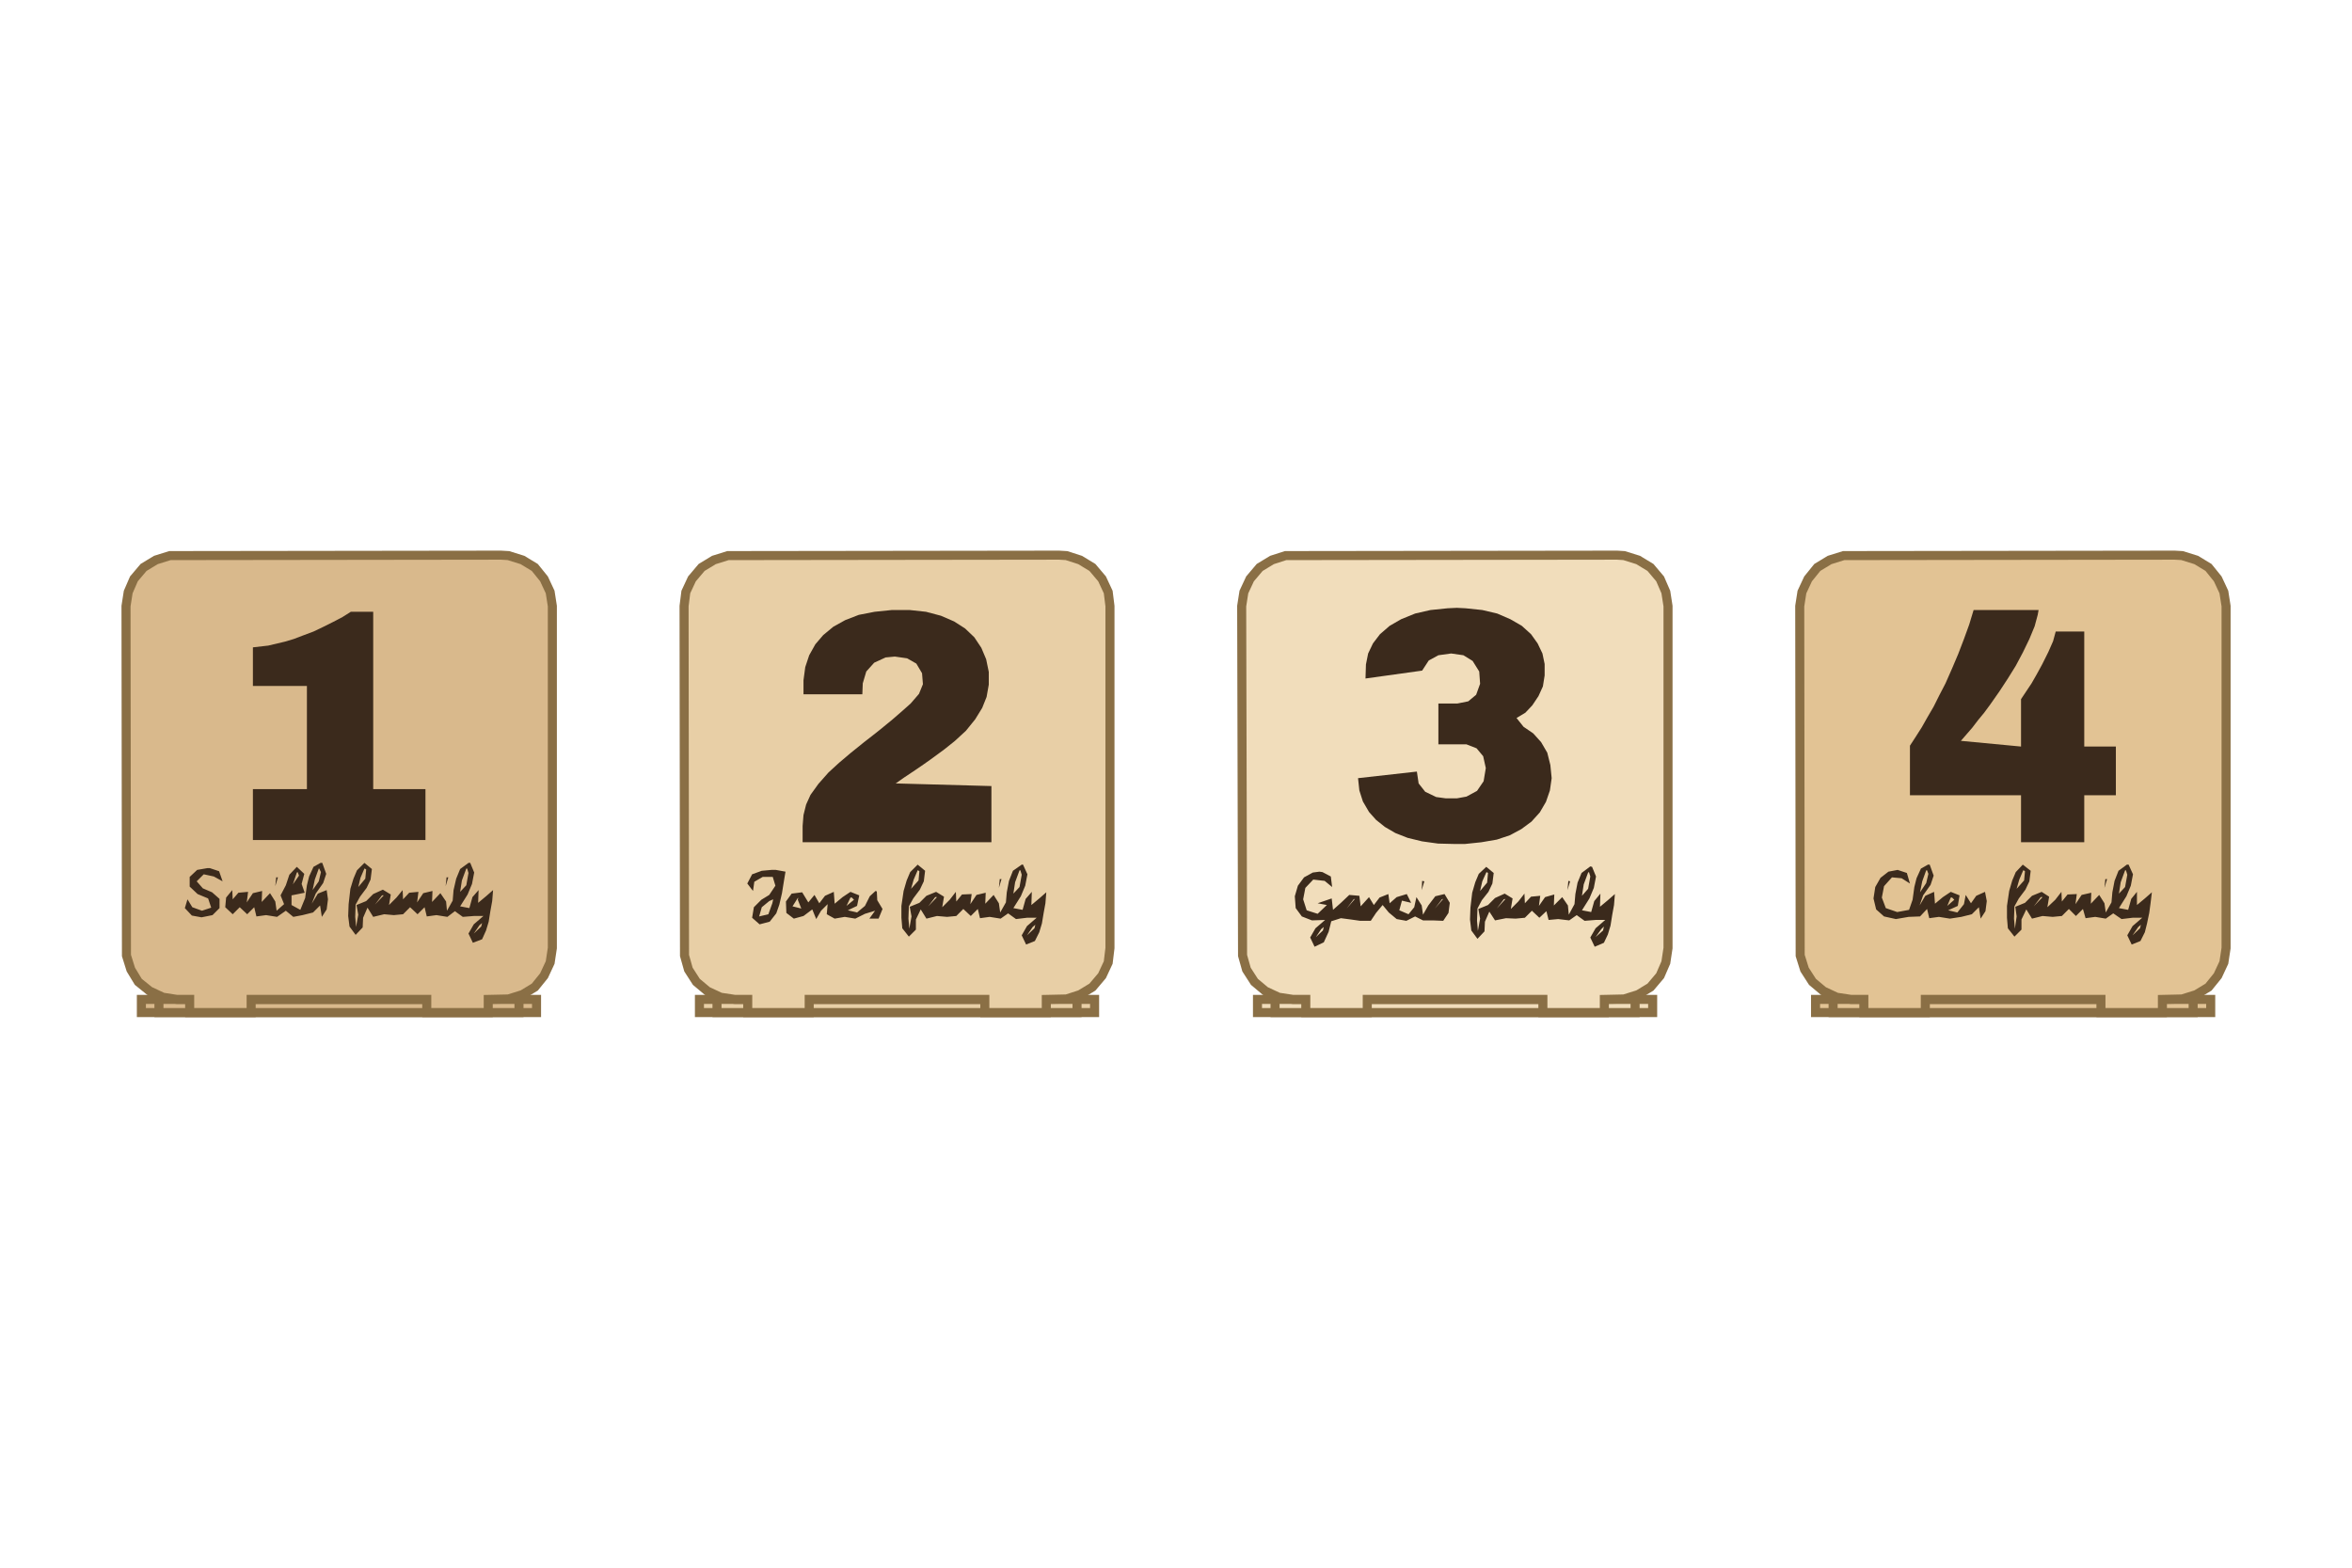
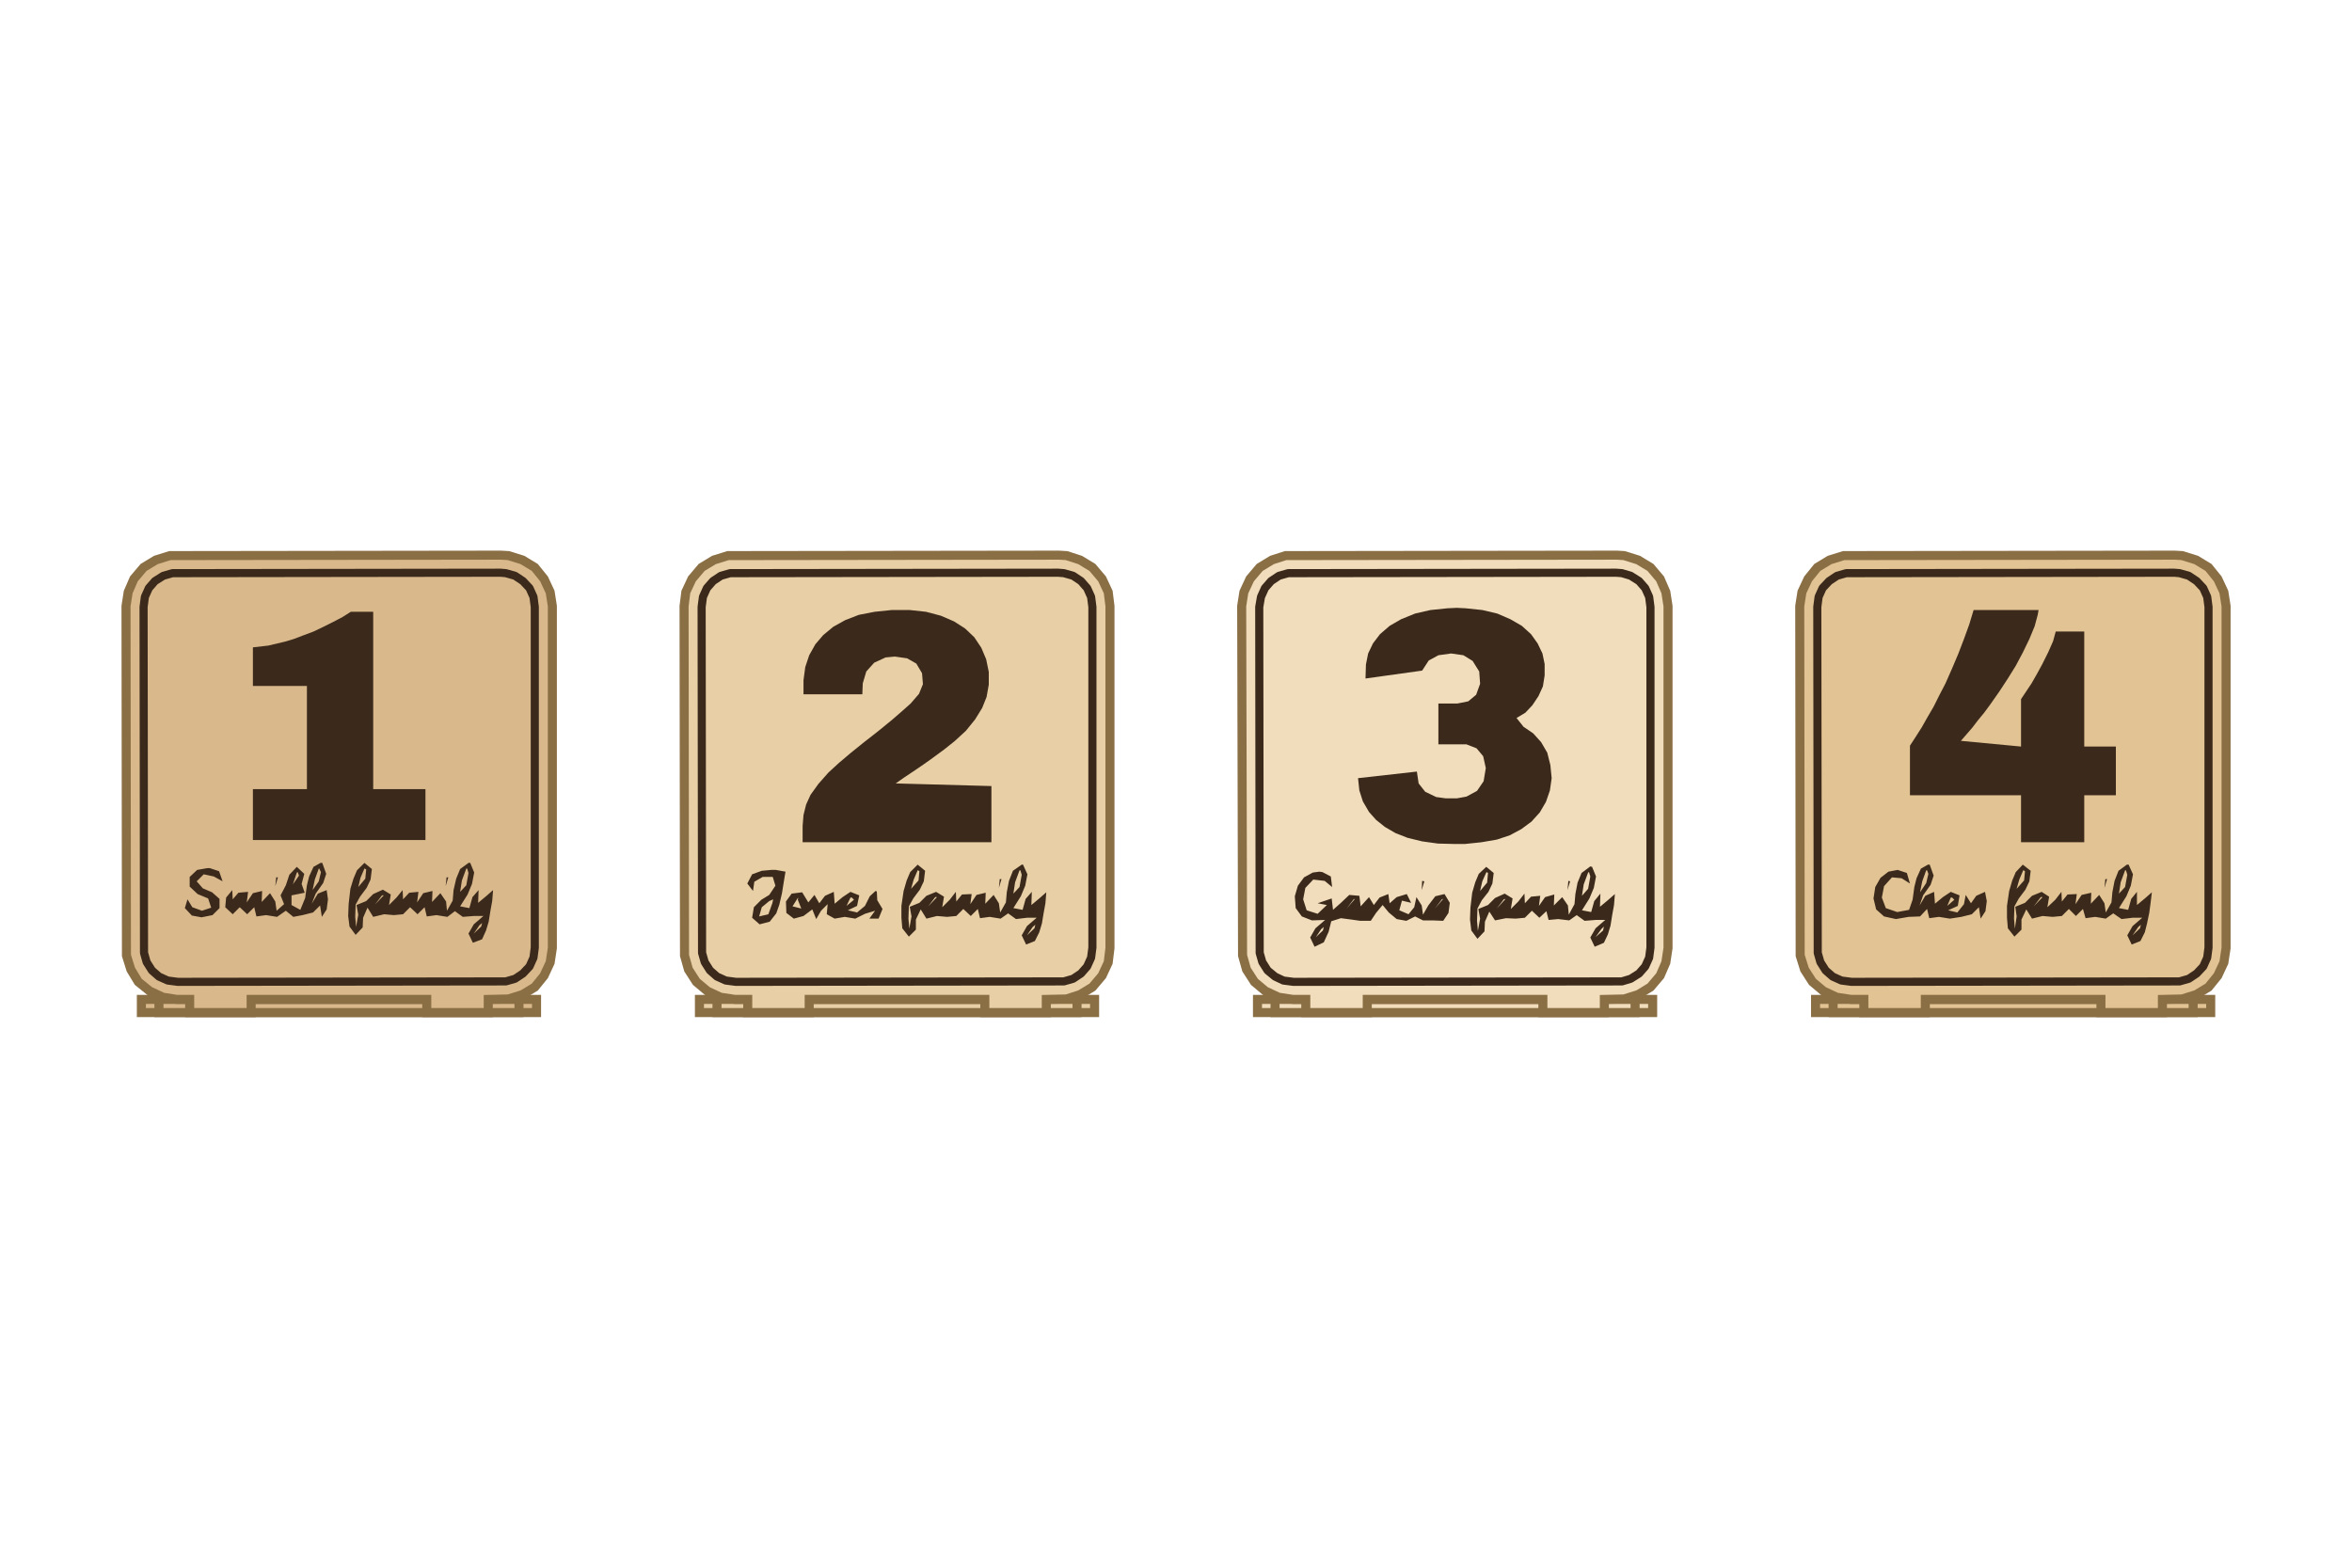
<svg xmlns="http://www.w3.org/2000/svg" width="300" height="200" viewBox="-28.7 -28.7 535.68 161.59">
  <path fill="#D9B98C" fill-rule="evenodd" stroke="#8A6F45" stroke-width="2.06" d="M3.5 101.2h90v3h-90Z" />
  <path fill="#E8CFA6" fill-rule="evenodd" stroke="#8A6F45" stroke-width="2.06" d="M130.6 101.2h90v3h-90Z" />
  <path fill="#F1DDBB" fill-rule="evenodd" stroke="#8A6F45" stroke-width="2.06" d="M257.7 101.2h90v3h-90Z" />
  <path fill="#E2C394" fill-rule="evenodd" stroke="#8A6F45" stroke-width="2.06" d="M384.8 101.2h90v3h-90Z" />
  <path fill="#D9B98C" fill-rule="evenodd" stroke="#8A6F45" stroke-width="2.06" d="M7.5 101.2h82v3h-82Z" />
  <path fill="#E8CFA6" fill-rule="evenodd" stroke="#8A6F45" stroke-width="2.06" d="M134.6 101.2h82v3h-82Z" />
  <path fill="#F1DDBB" fill-rule="evenodd" stroke="#8A6F45" stroke-width="2.06" d="M261.7 101.2h82v3h-82Z" />
  <path fill="#E2C394" fill-rule="evenodd" stroke="#8A6F45" stroke-width="2.06" d="M388.8 101.2h82v3h-82Z" />
  <path fill="#D9B98C" fill-rule="evenodd" stroke="#8A6F45" stroke-width="2.06" d="m87.1.1 3.2 1 2.8 1.7 2.1 2.6 1.4 3 .5 3.2v77.9l-.5 3.3-1.4 3-2.1 2.6-2.8 1.7-3.2 1-4.6.1v3h-14v-3h-40v3h-14v-3h-2.9l-3.2-.5-3-1.4-2.6-2.1-1.7-2.8-1-3.2L0 11.6l.5-3.2 1.3-3L4 2.8l2.8-1.7 3.2-1L85.4 0Z" />
  <path fill="#3B2A1C" fill-rule="evenodd" d="m78.4 70.1.9 2.2-.5 2.6-1 2.4-1.7 2.7 2.1.4.7-2.5 1.4-1.6-.1 2.9 1.8-1.5 1.6-1.4-.2 2.5L83 81l-.4 2.5-.6 2-.9 2-2.1.8-1-2.1 1.2-2.1 2.2-1.9h-2.2l-2.5.2-1.8-1.3-1.7 1.3-2.5-.4-2.2.3-.5-2.1-1.6 1.6-1.7-1.6-1.6 1.6-2.1.2-2.2-.2-2.5.6-1.3-2.1-1 2.3-.1 2.2-1.6 1.7-1.4-1.9-.3-2.4.1-2.7.4-3.5.7-2.3.8-1.9 1.7-1.7 1.7 1.4-.3 2.4-.9 1.9-1.5 2-1 1.8-.1 2.8.2 2.3.5-2.8-.4-2.2 2.2-.9 1.6-1.6 2.2-1 1.8 1.1-.4 2.4 1.7-1.7 1.4-1.7.1 2.1 1.4-1.5 2.1-.2-.3 2.4 1.4-2.1 2.1-.5-.1 2.5 1.9-2 1.3 1.9.2 2.1 1.3-2.3.2-2.4.6-2.6.9-2.2 1.9-1.4Zm2.1 14.2-1.3 1.9 1.7-1.6.2-.8Zm-22.2-6.8-1.6 2.1 2-2.1Zm19.2-6.1-1 2.7-.4 2.6 1.4-1.5.5-2.8-.3-1Zm-23.2 0-.9 2.1-.5 2.1 1.6-1.9.2-2.1-.3-.2Zm-35.2-.1 2.1.7.8 2.3-2-1.1-2.3-.5-1.6 1.6 1.4 1.6 2.1.9 1.7 1.5v2.1L19.7 82l-2.5.5-2.2-.4-1.6-1.7.6-2 1.1 1.8 2.2.8 2.1-.7-.7-2.1-2.4-1-1.8-1.7v-2.2l1.7-1.6 2.3-.4Zm25.6-1.2.9 2.5-.7 2.1-1.7 2.4-.9 2.3 1.4-2.3 2-.8.3 2.1-.3 2.3-1.1 1.7-.4-2.6-1.6 1.6-2.4.6-2.1.4-1.7-1.4-2 1.4-2.5-.4-2.2.3-.5-2.1-1.6 1.6-1.7-1.6-1.6 1.6-1.7-1.6.2-2.2 1.4-1.7.1 2.1 1.3-1.5 2.2-.2-.3 2.4 1.4-2.1 2.1-.5-.1 2.5 1.9-2 1.2 1.9.3 2.1 1.7-1.5-.8-2 1.2-2.3.8-2.4 1.7-1.8 1.7 1.6-.6 2.3.7 2-3 .6v2.2l2 1.1 1.1-2.7.4-2.9.5-2 1-2.2 1.6-.9Zm-.8 1.3-.9 2.5-.5 2.4 1.4-2 .5-2.1-.4-.8Zm-5 .9L38 75l1.4-2-.3-.8Zm-4.3 1.1-.6 2 .2-2Zm38.8 0-.6 2 .2-2ZM56.3 53.3h11.9v11.6H28.9V53.3h12.3V29.8H28.9V21l3.5-.4 3.8-.9 2-.6 2.1-.8 2.4-.9 2.3-1.1 2.2-1.1 2.1-1.1 1.9-1.2h5.1Z" />
+   <path fill="none" stroke="#3B2A1C" stroke-linecap="round" stroke-linejoin="round" stroke-width="1.85" d="m86.5 4.1 2.1.6 1.8 1.2 1.5 1.6.9 2 .3 2.3v77.6l-.3 2.3-.9 2-1.5 1.6-1.8 1.2-2.1.6-74.7.1-2.3-.3-2-.9-1.6-1.4-1.2-1.9-.6-2.1L4 11.8l.3-2.3.9-2 1.4-1.6 1.9-1.2 2.1-.6L85.3 4z" />
  <path fill="#E8CFA6" fill-rule="evenodd" stroke="#8A6F45" stroke-width="2.06" d="m214.2.1 3.1 1 2.8 1.7 2.2 2.6 1.4 3 .4 3.2v77.9l-.4 3.3-1.4 3-2.2 2.6-2.8 1.7-3.1 1-4.6.1v3h-14v-3h-40v3h-14v-3h-2.9l-3.3-.5-3-1.4-2.5-2.1-1.8-2.8-.9-3.2-.1-79.6.4-3.2 1.4-3 2.2-2.6 2.8-1.7 3.2-1 75.4-.1Z" />
  <path fill="#3B2A1C" fill-rule="evenodd" d="m204.3 70.5 1 2.2-.5 2.6-1 2.4-1.7 2.7 2.1.4.7-2.5 1.4-1.6-.1 3 1.8-1.5 1.6-1.4-.2 2.5-.4 2.2-.4 2.4-.6 2-1 2-2 .8-1-2.1 1.2-2.1 2.2-1.9h-2.2l-2.5.3-1.8-1.3-1.7 1.2-2.5-.4-2.2.3-.5-2.1-1.6 1.6-1.7-1.6-1.6 1.6-2.1.2-2.3-.2-2.4.6-1.3-2.1-1.1 2.3v2.3l-1.6 1.6-1.5-1.9-.2-2.4v-2.7l.5-3.4.7-2.4.8-1.9 1.7-1.7 1.7 1.4-.3 2.4-.9 1.9-1.5 2-1 1.8-.1 2.8.2 2.3.5-2.8-.4-2.2 2.2-.9 1.6-1.6 2.2-.9 1.8 1.1-.4 2.4 1.7-1.7 1.4-1.8.1 2.2 1.3-1.6 2.2-.1-.3 2.3 1.4-2.1 2.1-.5-.1 2.5 1.9-2 1.2 1.9.3 2.1 1.3-2.3.2-2.3.5-2.6.9-2.3 2-1.4Zm2.2 14.2-1.3 1.9 1.7-1.6.2-.8Zm-22.2-6.8-1.6 2.1 2-2.1Zm19.2-6.1-1 2.7-.4 2.6 1.4-1.5.5-2.8-.3-1Zm-23.2 0-.9 2.1-.6 2.1 1.7-1.9.2-2.1-.3-.2Zm-32.3-.1 2.2.4-.4 2.4-.4 2.5-.6 2.6-.7 2-1.5 1.9-2.3.6-1.7-1.5.4-2.4 1.7-1.7 1.8-1.1 1.4-2.1-.6-2H145l-1.9 1.1-.3 2.1-1.3-1.7 1.1-2.1 2.2-.8 2.2-.2Zm-1.5 7.1-1.7 1.4-.6 2.1 2.1-.5.9-2.5.2-.9Zm24.5-2.2.1 2 1.2 2-.9 2.2h-2.1l1.3-1.8-2.3.7-2.2 1.1-2.4-.4-2.3.4-1.8-1 .2-2.3-1.5 1.5-1.1 1.9-.9-2.2-2 1.5-2.2.6-1.7-1.3-.1-2.6 1.3-1.8 2.4-.3 1.4 2.3 1.4-1.7 1.1 1.9 1.3-1.7 2-.9.2 2.7 1.8-1.5 1.8-1.2 2 .8-.5 2.4-2.1 1 2.1.5 1.8-1.5 1.1-2.2 1.3-1.2Zm-18 1.5-1.2 1.9 2 .5-.8-2 .1-.4Zm12-.1-.9 1.9 1.7-1.4-.5-.5Zm34.4-4.2-.6 2 .2-2Zm-20.9-61.3 3.7.4 3.4.9 3 1.3 2.5 1.6 2.1 2 1.6 2.4 1.1 2.6.6 2.9v2.9l-.5 2.8-1 2.5-1.6 2.6-2.1 2.6-2.5 2.3-2.5 2-3 2.2-1.7 1.2-1.9 1.3-2.4 1.6-2 1.4 21.8.6v12.8h-43v-3.7l.2-2.5.6-2.4 1-2.2 1.8-2.5 2.3-2.6 2.4-2.2 2.6-2.2 3.1-2.5 1.8-1.4 1.9-1.5 2.8-2.3 2.3-2 1.8-1.6 1.9-2.2.9-2.2-.2-2.5-1.3-2.2-2.1-1.2-2.8-.4-2.1.2-2.6 1.2-1.8 2-.8 2.7-.1 2.5h-13.4v-3.2l.4-3 .9-2.7 1.4-2.5 1.8-2.1 2.3-1.9 2.7-1.5 3.1-1.2 3.6-.7 3.9-.4h2.1Z" />
+   <path fill="none" stroke="#3B2A1C" stroke-linecap="round" stroke-linejoin="round" stroke-width="1.85" d="m213.6 4.1 2.1.6 1.8 1.2 1.4 1.6.9 2 .3 2.3v77.6l-.3 2.3-.9 2-1.4 1.6-1.8 1.2-2.1.6-74.7.1-2.3-.3-2-.9-1.6-1.4-1.2-1.9-.6-2.1-.1-78.8.3-2.3.9-2 1.4-1.6 1.8-1.2 2.1-.6 74.7-.1z" />
  <path fill="#F1DDBB" fill-rule="evenodd" stroke="#8A6F45" stroke-width="2.06" d="m341.2.1 3.2 1 2.8 1.7 2.2 2.6 1.3 3 .5 3.2v77.9l-.5 3.3-1.3 3-2.2 2.6-2.8 1.7-3.2 1-4.5.1v3h-14v-3h-40v3h-14v-3h-2.9l-3.3-.5-3-1.4-2.5-2.1-1.8-2.8-.9-3.2-.2-79.6.5-3.2 1.4-3 2.2-2.6 2.8-1.7 3.1-1 75.5-.1Z" />
  <path fill="#3B2A1C" fill-rule="evenodd" d="m272.5 72.2 1.9 1 .3 2.4-1.7-1.4-2.6-.3-1.8 1.9-.5 2.6.8 2.5 2.5.8 2.1-2-2.1-.4 3.2-1.1.3 2.6 1.8-1.6 1.9-1.8 2.3.2.3 2.4 1.9-2.1 1.1 1.8 1.3-1.7 2-.8.3 2.1 1.6-1.4 2.3-.7 1 2-2.1-.5-.6 2.2 2.1.9 1.3-1.6.5-2.3 1.2 1.9.3 2.1 1.2-2.1 1.6-2.1 2.1-.5 1.2 2-.3 2.3-1.2 1.8-2.4-.1h-2.2l-1.8-.9-2 1-2.2-.4-1.8-1.5-1.4-1.7-1.5 1.8-1.2 1.8h-2.4L279 83l-2.3-.3-2.2.7-.6 2.4-1.1 2.4-2.1 1-1-2.1 1.2-2.1 2.2-1.9-3 .1-2.3-.9-1.4-1.9-.2-2.7.7-2.4 1.4-1.9 2-1.1 1.5-.2Zm-.3 13L271 87l1.6-1.5.2-.8Zm7.4-6.8-1.6 2.1 1.9-2.2Zm20.1 0-1.6 2.1 1.9-2.2Zm34.2-7.4.9 2.2-.5 2.6-1 2.4-1.7 2.7 2.1.4.7-2.5 1.4-1.7-.1 3 1.8-1.5 1.6-1.4-.2 2.5-.4 2.2-.4 2.5-.6 2-.9 1.9-2.1.9-1-2.1 1.2-2.1 2.2-1.9h-2.2l-2.5.2-1.8-1.3-1.7 1.2-2.5-.3-2.2.2-.5-2-1.6 1.5-1.7-1.6-1.6 1.6-2.1.2-2.2-.1-2.5.5-1.3-2-1 2.3-.1 2.2-1.6 1.7-1.4-1.9-.3-2.5.1-2.7.4-3.4.7-2.4.8-1.9 1.7-1.6 1.7 1.4-.3 2.4-.9 1.9-1.5 1.9-1 1.9-.1 2.8.2 2.3.5-2.8-.4-2.2 2.2-.9 1.6-1.6 2.2-1 1.8 1.1-.4 2.4 1.7-1.7 1.4-1.8.1 2.2 1.4-1.5 2.1-.2-.3 2.3 1.4-2 2.1-.6-.1 2.5 1.9-1.9 1.3 1.9.2 2.1 1.3-2.4.2-2.3.5-2.6.9-2.2 2-1.5Zm2.1 14.2-1.3 1.8 1.7-1.5.2-.9Zm-22.2-6.8-1.6 2.1 2-2.2Zm19.2-6.1-1 2.7-.4 2.6L333 76l.5-2.8-.3-1Zm-23.2 0-.9 2-.5 2.2 1.6-1.9.2-2.2-.3-.2Zm-14.1 2-.6 2 .1-2.1Zm33.2 0-.6 2 .2-2.1Zm-23.8-62.2 3.8.4 3.4.8 3 1.3 2.6 1.5L320 18l1.5 2.1 1.1 2.3.5 2.4v2.6l-.4 2.5-1 2.2-1.4 2.1-1.6 1.7-2 1.2 1.6 2 2.2 1.5 1.8 2 1.4 2.4.7 2.8.3 3-.4 2.8-.9 2.6-1.4 2.4-1.9 2.1-2.3 1.7-2.6 1.4-3 1-3.5.6-3.8.4h-2.1l-4-.1-3.6-.5-3.3-.8-2.8-1.1-2.4-1.4-2-1.6-1.6-1.8-1.4-2.4-.8-2.5-.3-2.8 13.4-1.5.4 2.7 1.5 1.9 2.5 1.2 2.2.3h2.5l2.2-.4 2.4-1.3 1.5-2.2.5-3-.6-2.7-1.5-1.8-2.3-.9h-6.4v-9.3h4.3l2.5-.5 1.8-1.5.9-2.5-.2-2.8-1.5-2.4-2.1-1.3-2.8-.4-2.9.4-2.2 1.2-1.5 2.3-12.9 1.8.1-3.2.5-2.5 1.1-2.3 1.6-2.1 2.2-1.9 2.6-1.5 3.2-1.3 3.5-.8 3.9-.4 2.1-.1Z" />
+   <path fill="none" stroke="#3B2A1C" stroke-linecap="round" stroke-linejoin="round" stroke-width="1.85" d="m340.7 4.1 2 .6 1.9 1.2 1.4 1.6.9 2 .3 2.3v77.6l-.3 2.3-.9 2-1.4 1.6-1.9 1.2-2 .6-74.8.1-2.3-.3-1.9-.9-1.7-1.4-1.2-1.9-.6-2.1-.1-78.8.4-2.3.9-2 1.4-1.6 1.8-1.2 2.1-.6 74.7-.1z" />
  <path fill="#E2C394" fill-rule="evenodd" stroke="#8A6F45" stroke-width="2.06" d="m468.3.1 3.2 1 2.8 1.7 2.1 2.6 1.4 3 .5 3.2v77.9l-.5 3.3-1.4 3-2.1 2.6-2.8 1.7-3.2 1-4.5.1v3h-14v-3h-40v3h-14v-3h-2.9l-3.3-.5-3-1.4-2.5-2.1-1.8-2.8-1-3.2-.1-79.6.5-3.2 1.4-3 2.1-2.6 2.8-1.7 3.2-1 75.4-.1Z" />
  <path fill="#3B2A1C" fill-rule="evenodd" d="m456.1 70.5 1 2.2-.5 2.6-1 2.4-1.7 2.7 2.1.4.7-2.5 1.3-1.6v3l1.8-1.5 1.6-1.4-.3 2.5-.3 2.2-.5 2.4-.5 2-1 2-2 .8-1-2.1 1.2-2.1 2.2-1.9H457l-2.5.3-1.9-1.3-1.7 1.2-2.4-.4-2.2.3-.6-2.1-1.6 1.6-1.6-1.6-1.6 1.6-2.1.2-2.3-.2-2.4.6-1.3-2.1-1.1 2.3v2.3l-1.6 1.6-1.5-1.9-.2-2.4v-2.7l.5-3.4.7-2.4.8-1.9 1.6-1.7 1.8 1.4-.3 2.4-.9 1.9-1.5 2-1 1.8-.1 2.8.2 2.3.4-2.8-.3-2.2 2.2-.9 1.6-1.6 2.2-.9 1.7 1.1-.4 2.4 1.8-1.7 1.4-1.8.1 2.2 1.3-1.6 2.1-.1-.3 2.3 1.4-2.1 2.2-.5-.1 2.5 1.9-2 1.2 1.9.3 2.1 1.3-2.3.2-2.3.5-2.6.9-2.3 1.9-1.4Zm2.2 14.2-1.3 1.9 1.7-1.6.2-.8Zm-22.2-6.8-1.6 2.1 2-2.1Zm19.2-6.1-1 2.7-.4 2.6 1.4-1.5.5-2.8-.3-1Zm-23.2 0-.9 2.1-.6 2.1 1.7-1.9.2-2.1-.3-.2Zm-21.3-1.3.9 2.5-.7 2.1-1.7 2.4-.8 2.3 1.3-2.2 2-.9.2 2.7 1.8-1.5 1.8-1.2 2 .8-.4 2.4-2.2 1 2.1.5 1.5-1.9.4-2.1 1.2 1.9 1.2-1.7 2-.9.4 2.1-.3 2.3-1.1 1.7-.4-2.6-1.6 1.6-2.4.6-2.6.4-2.5-.4-2.2.3-.5-2.1-1.6 1.7-2.6.1-2.9.5-2.7-.6-1.8-1.6-.6-2.5.4-2.6 1.2-2.1 1.8-1.4 2.1-.4 2.1.7.7 2.4-1.9-1.2-2.2-.2-1.8 2-.5 2.6.9 2.4 2.6.9 2.7-.5.8-2.3.4-2.9.5-2 1-2.2 1.6-.9Zm4.8 7.5-.8 1.9 1.6-1.4-.5-.5Zm-5.6-6.2-.9 2.5-.5 2.5 1.4-2.1.5-2.1-.3-.8Zm41.2 2-.6 2 .2-2Zm-15.8-60.2-.7 2.6-1.2 2.9-1.5 3.1-1.6 3-1.8 2.9-1.9 2.9-2.1 3-1.4 1.9-1.4 1.7-1.3 1.7-2.6 3 13.7 1.3V32.8l1.2-1.8 1.2-1.8 1.2-2.1 1.2-2.2 1.4-2.8 1.1-2.5.6-2.2h6.5v26.2h7.2v11.1H446v10.7h-14.4V54.7h-25.3V43.4l1.3-2 1.4-2.2 1.3-2.3 1.4-2.4 1.3-2.6 1.4-2.7 1.5-3.4 1.4-3.3 1.3-3.4 1.2-3.3 1-3.3h14.8Z" />
+   <path fill="none" stroke="#3B2A1C" stroke-linecap="round" stroke-linejoin="round" stroke-width="1.85" d="m467.7 4.1 2.1.6 1.8 1.2 1.5 1.6.9 2 .3 2.3v77.6l-.3 2.3-.9 2-1.5 1.6-1.8 1.2-2.1.6-74.7.1-2.3-.3-2-.9-1.6-1.4-1.2-1.9-.6-2.1-.1-78.8.3-2.3.9-2 1.5-1.6 1.8-1.2 2.1-.6 74.7-.1z" />
</svg>
